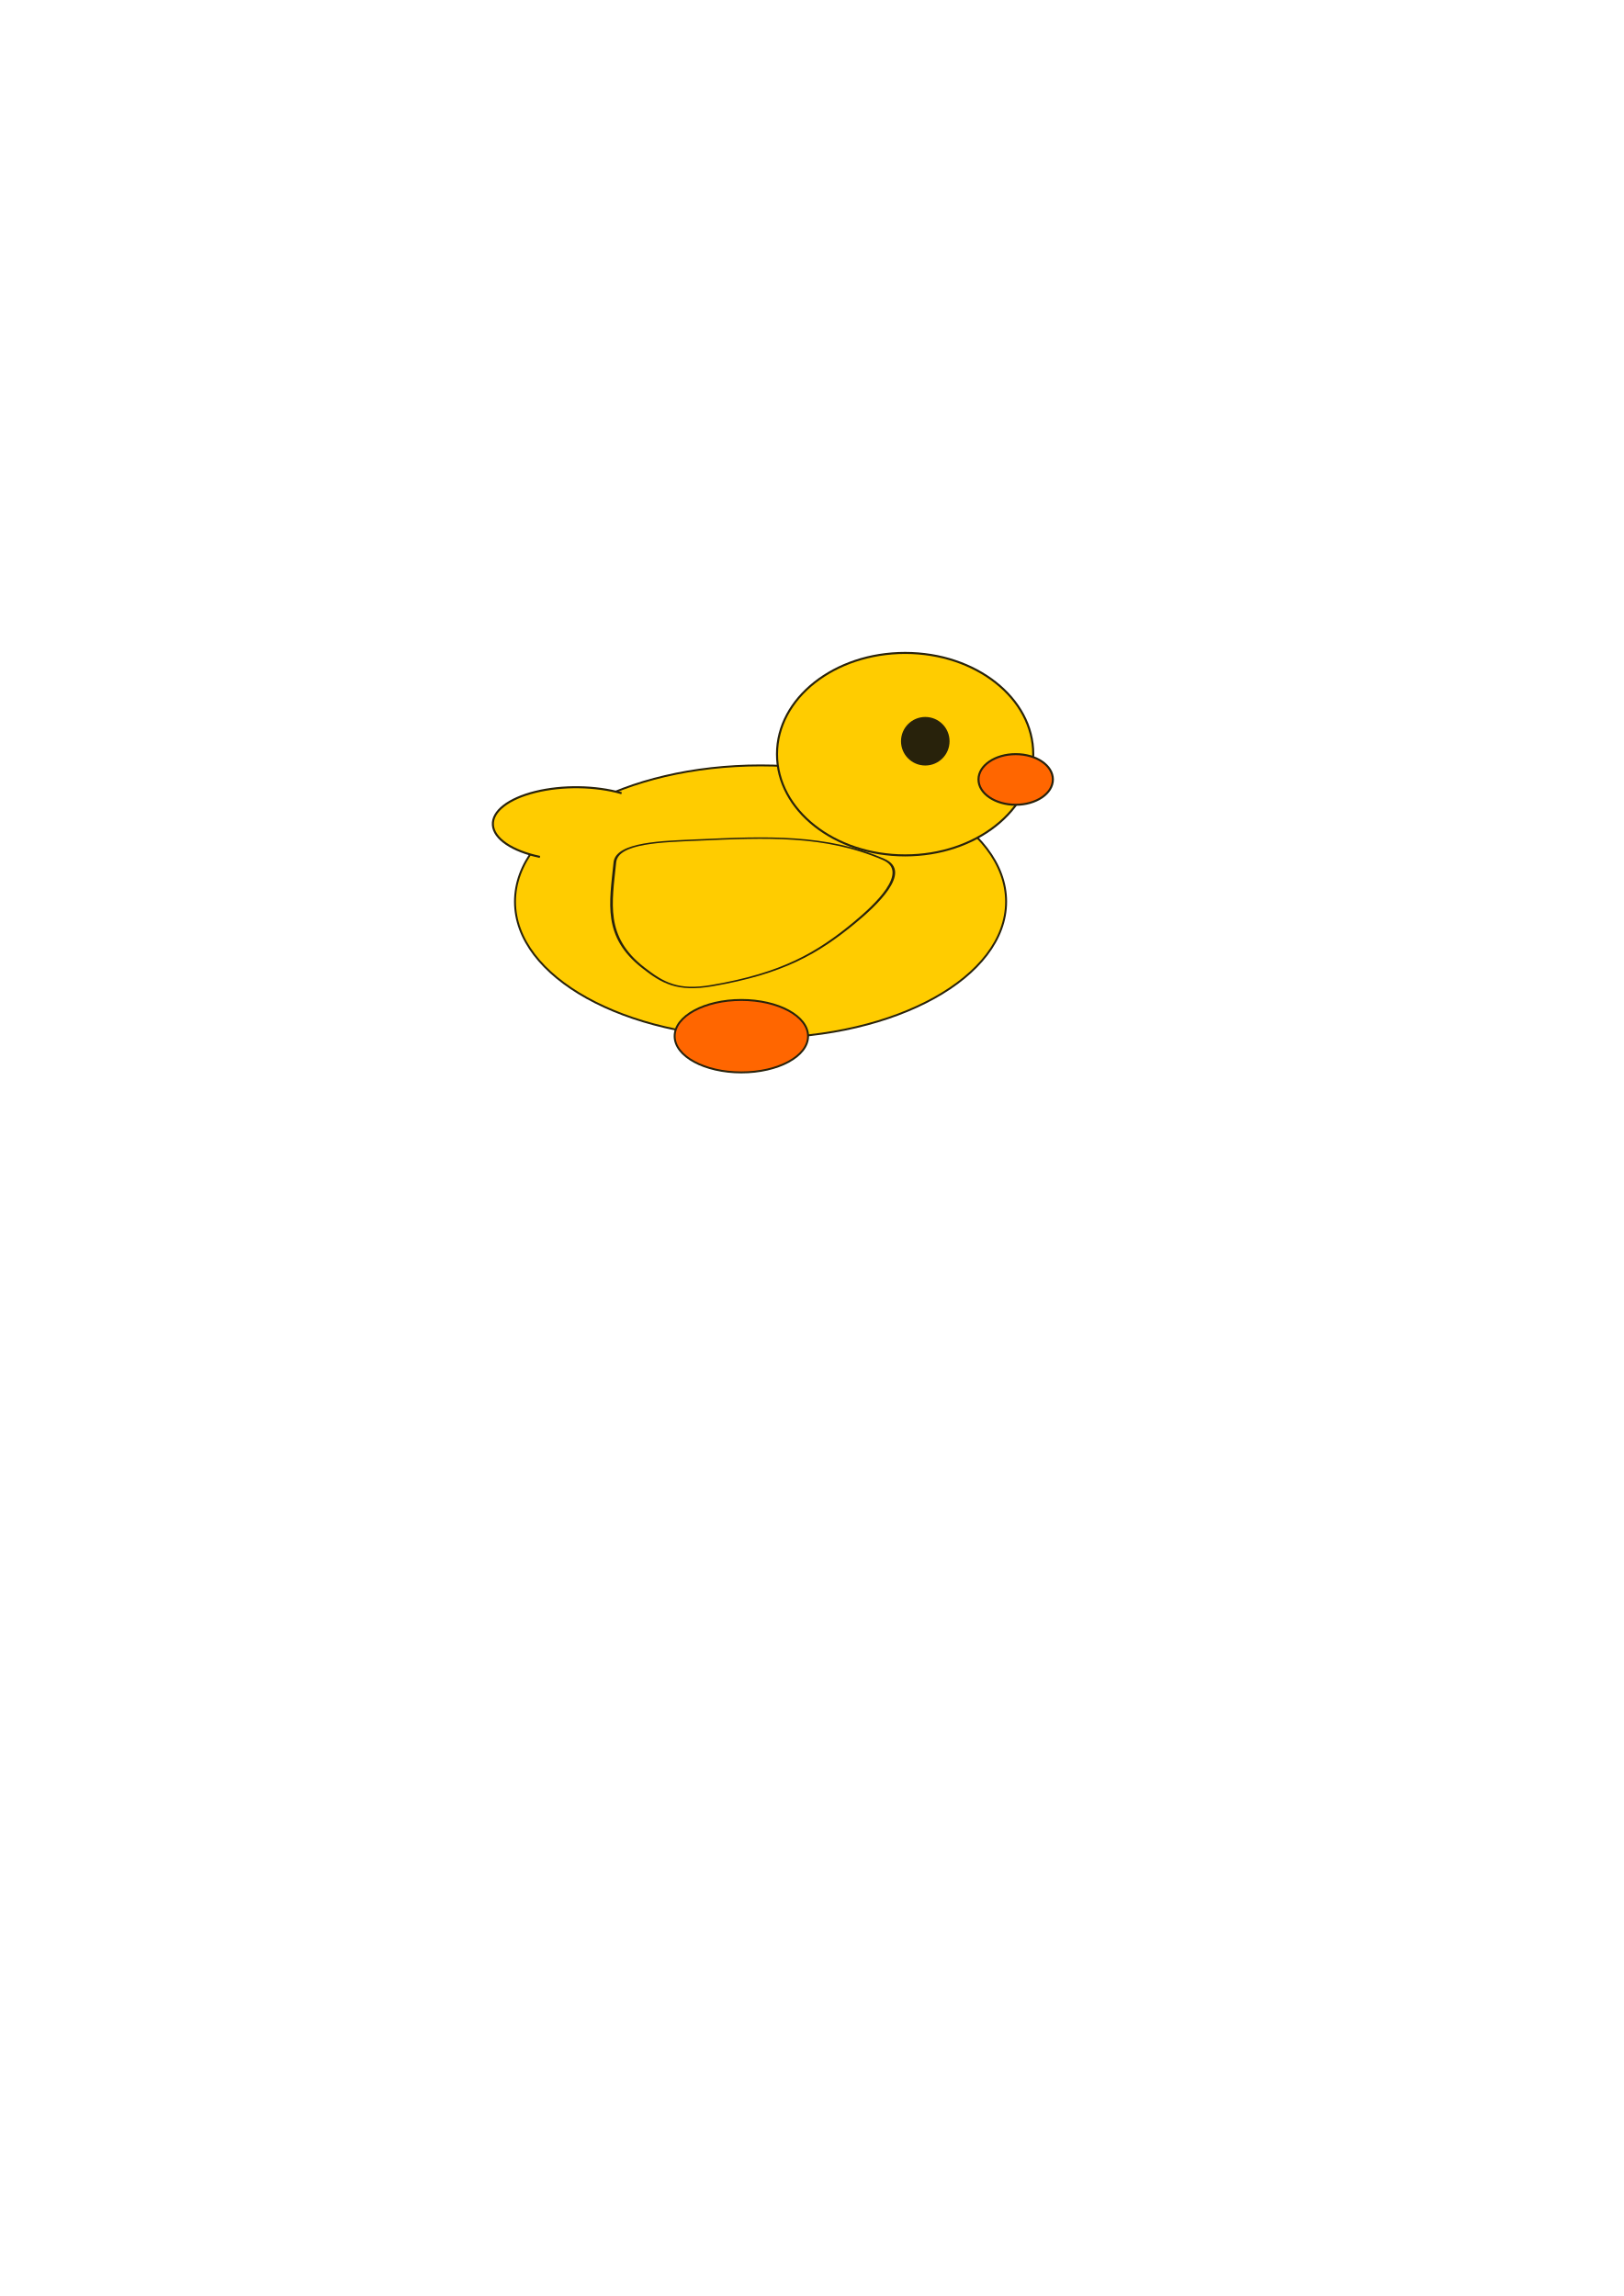
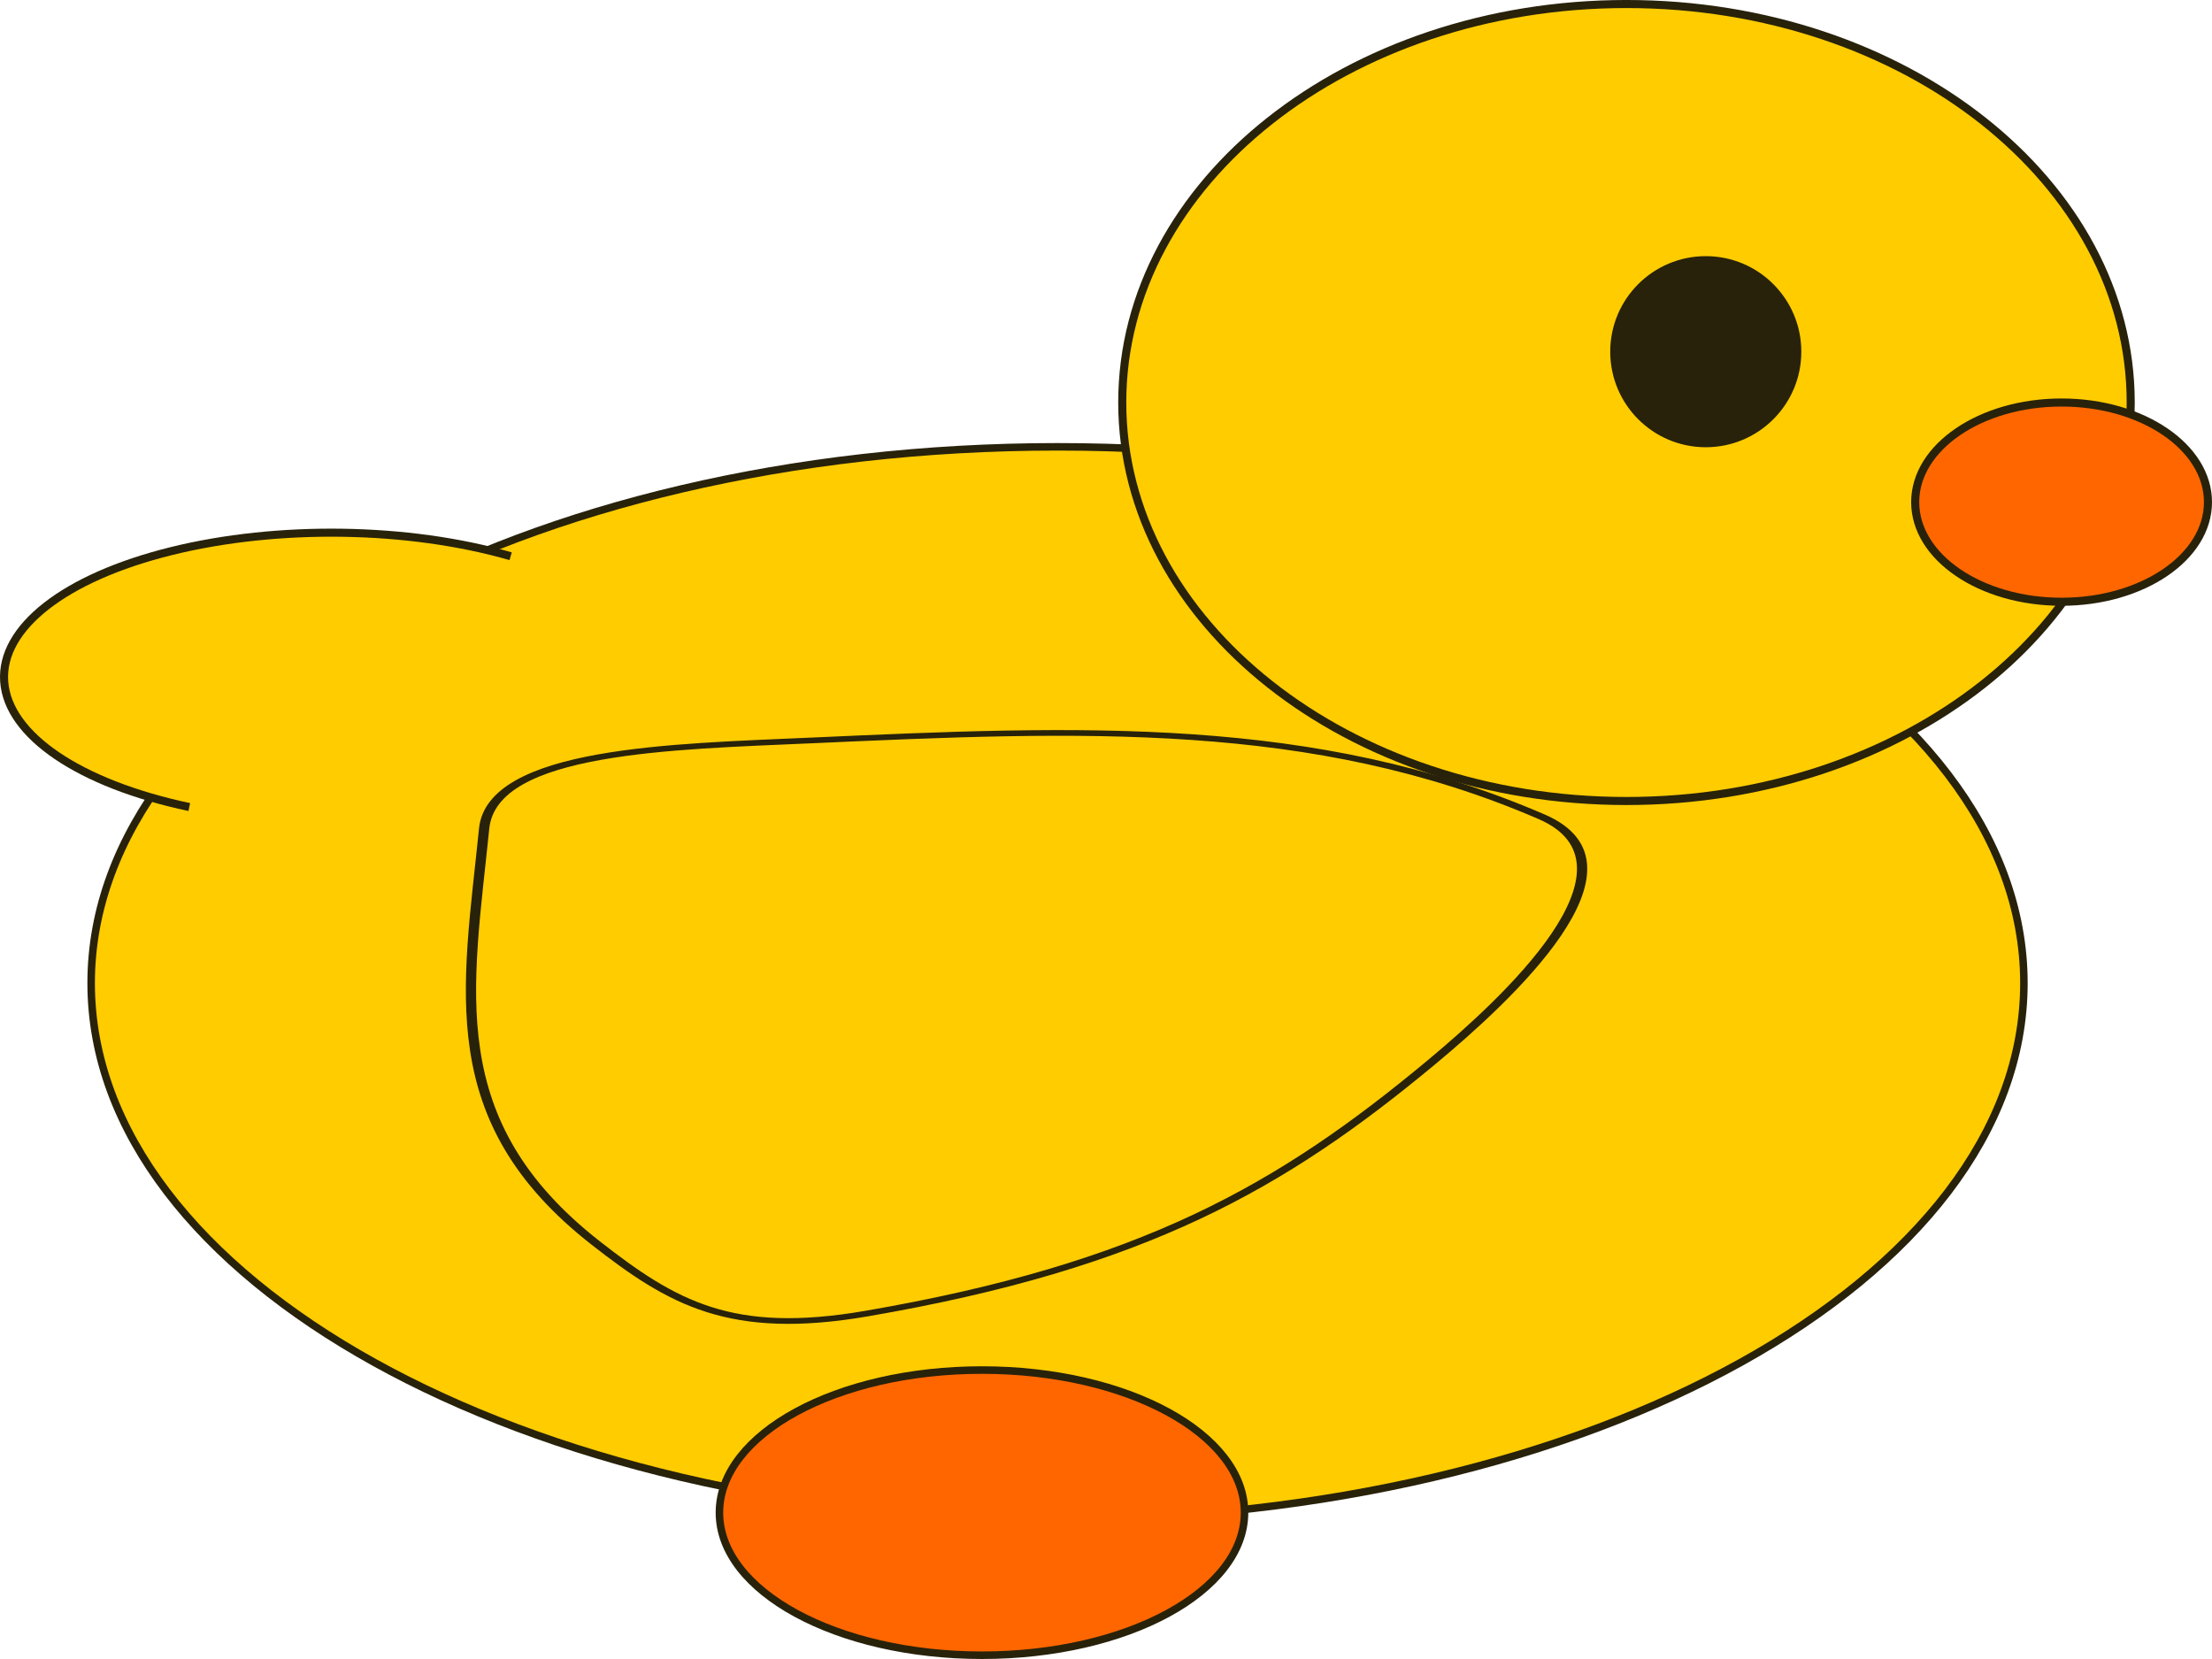
- <svg xmlns="http://www.w3.org/2000/svg" width="210mm" height="297mm" viewBox="0 0 210 297" version="1.1" id="svg8">
+ <svg xmlns="http://www.w3.org/2000/svg" width="72.695mm" height="54.52mm" viewBox="0 0 72.695 54.52" version="1.1" id="svg8">
  <defs id="defs2" />
-   <g id="layer1">
+   <g id="layer1" transform="translate(-63.61148,-84.32488)">
    <ellipse style="fill:#ffcc00;fill-rule:evenodd;stroke:#28220b;stroke-width:0.247" id="path18" ry="17.625" rx="31.759" cy="116.634" cx="98.366" />
    <ellipse style="fill:#ff6600;stroke:#28220b;stroke-width:0.248" id="path20" ry="4.686" rx="8.628" cy="134.036" cx="95.883" />
-     <ellipse style="fill:#ffcc00;stroke-width:0.265;stroke:#28220b" id="path22" cx="117.064" cy="97.553" rx="16.571" ry="13.096" />
-     <ellipse style="fill:#ff6600;stroke-width:0.265;stroke:#28220b" id="path24" cx="131.363" cy="100.827" rx="4.811" ry="3.274" />
+     <ellipse style="fill:#ffcc00;stroke:#28220b;stroke-width:0.265" id="path22" cx="117.064" cy="97.553" rx="16.571" ry="13.096" />
+     <ellipse style="fill:#ff6600;stroke:#28220b;stroke-width:0.265" id="path24" cx="131.363" cy="100.827" rx="4.811" ry="3.274" />
    <ellipse style="fill:#28220b;stroke-width:0.265" id="path26" cx="119.67" cy="95.883" rx="3.14" ry="3.14" />
    <path style="fill:#ffcc00;fill-opacity:1;stroke:#28220b;stroke-width:0.265" id="path28" d="m 69.832,110.848 a 10.758,4.744 0 0 1 -6.083,-4.126 10.758,4.744 0 0 1 5.49,-4.285 10.758,4.744 0 0 1 11.154,0.168" />
  </g>
-   <g id="layer2">
+   <g id="layer2" transform="translate(-63.61148,-84.32488)">
    <path style="fill:#ffcc00;stroke:#28220b;stroke-width:0.265" id="path34" d="m 92.163,110.456 c 7.053,-0.573 13.065,-1.038 18.959,3.544 2.896,2.251 -0.94,8.558 -2.847,11.41 -3.882,5.806 -7.447,9.47 -14.606,11.69 -3.517,1.091 -5.029,-0.491 -7.016,-3.284 -4.044,-5.685 -3.303,-11.785 -2.883,-19.267 0.207,-3.676 4.927,-3.812 8.392,-4.094 z" transform="matrix(1.270644,0,0,0.7067274,-26.91981,30.60068)" />
  </g>
</svg>
